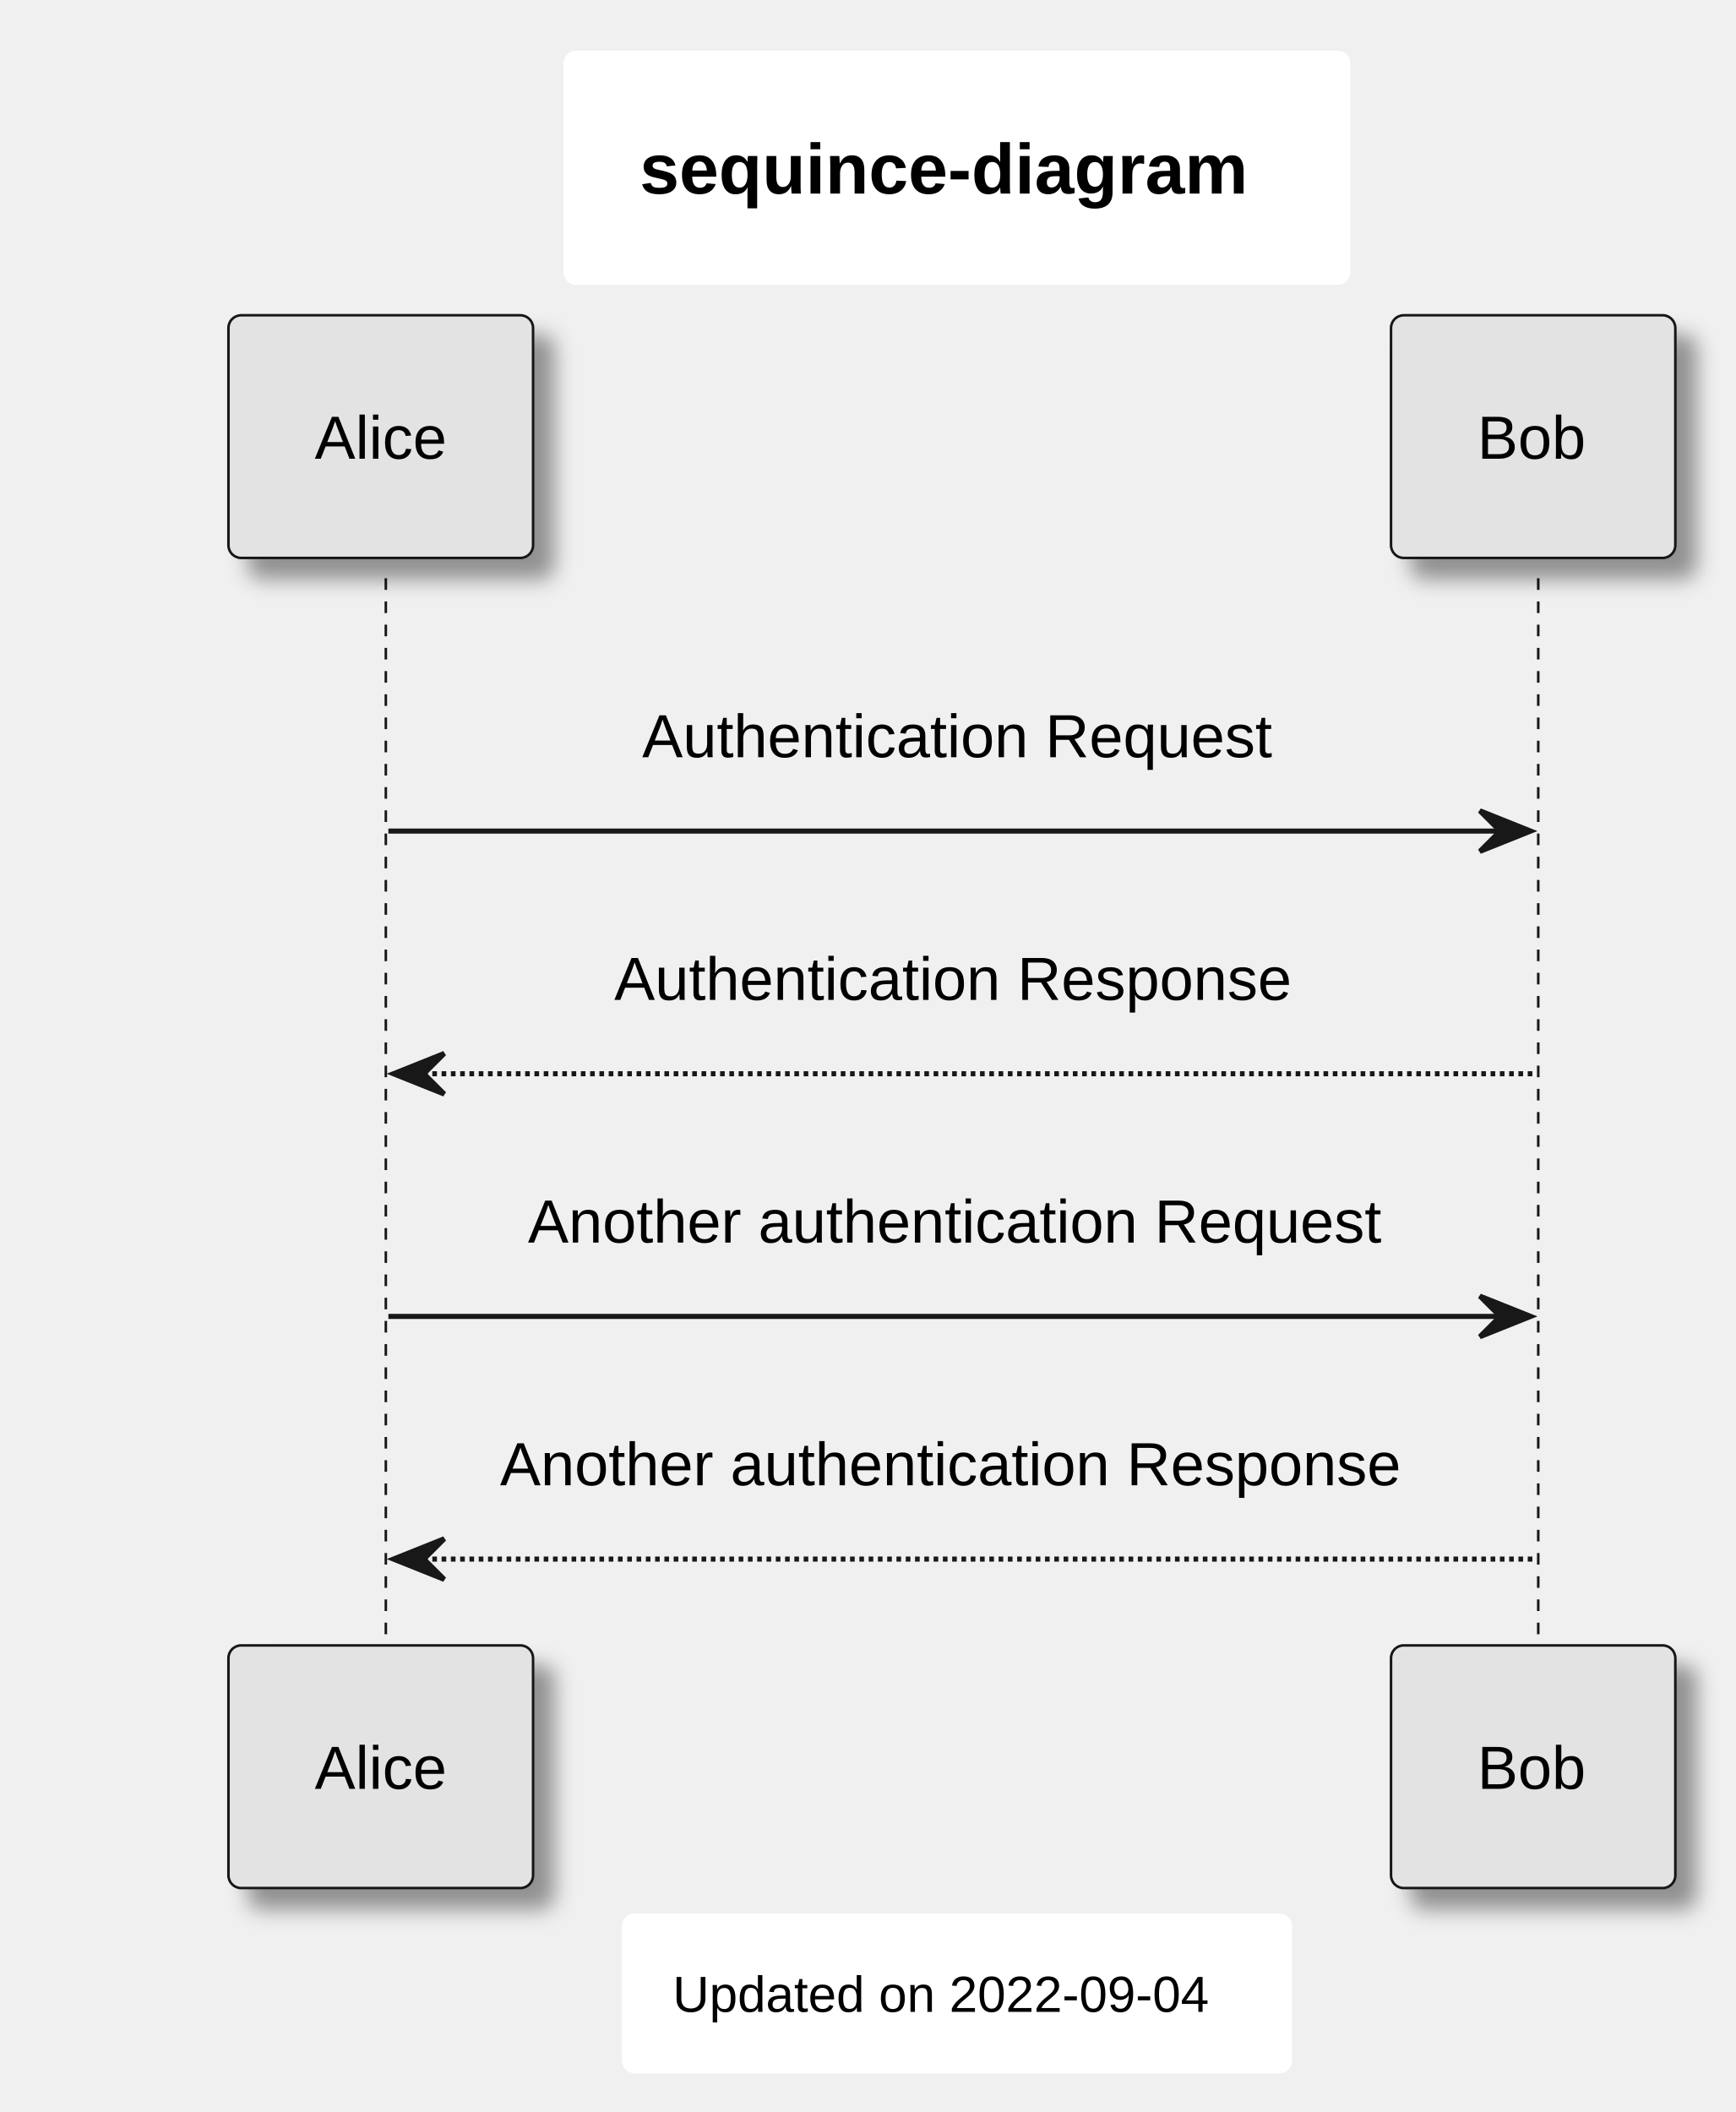
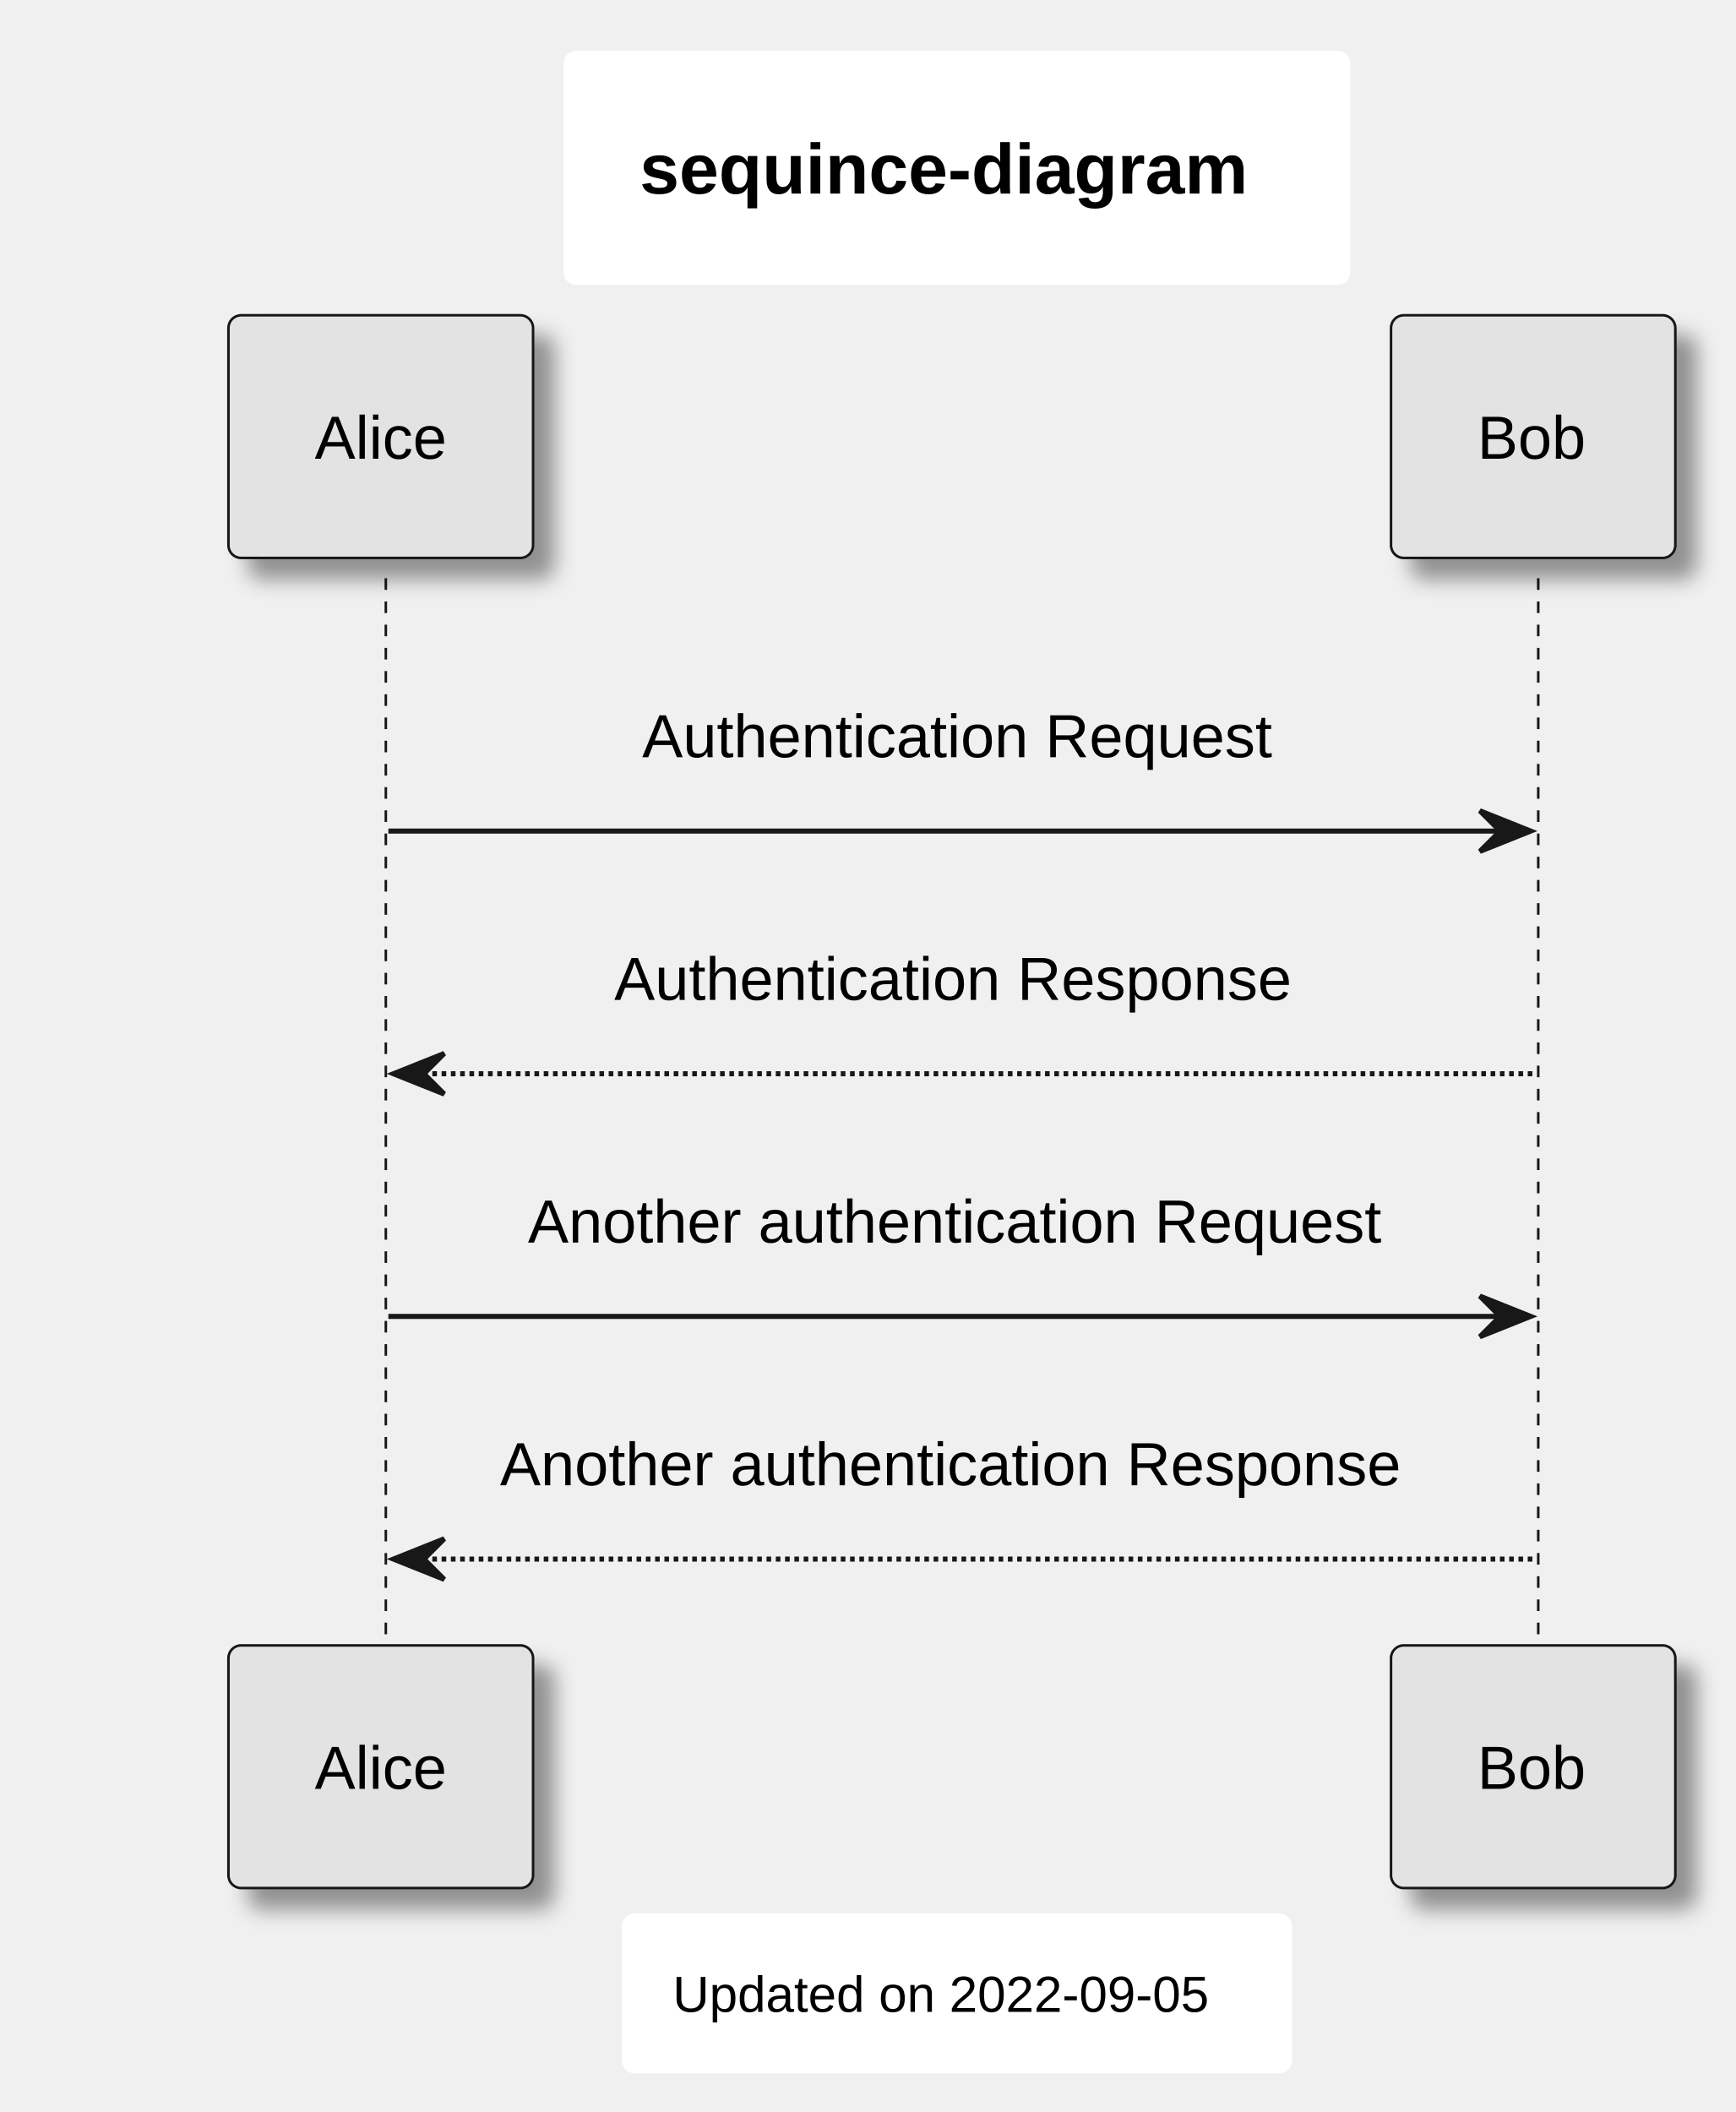
<svg xmlns="http://www.w3.org/2000/svg" contentStyleType="text/css" height="910px" preserveAspectRatio="none" style="width:748px;height:910px;background:#FFFFFF;" version="1.1" viewBox="0 0 748 910" width="748.125px" zoomAndPan="magnify">
  <defs>
-     <filter height="300%" id="fvgvlbx0wm4us" width="300%" x="-1" y="-1">
+     <filter height="300%" id="f1kazhbi6vjwej" width="300%" x="-1" y="-1">
      <feGaussianBlur result="blurOut" stdDeviation="4.375" />
      <feColorMatrix in="blurOut" result="blurOut2" type="matrix" values="0 0 0 0 0 0 0 0 0 0 0 0 0 0 0 0 0 0 .4 0" />
      <feOffset dx="8.75" dy="8.75" in="blurOut2" result="blurOut3" />
      <feBlend in="SourceGraphic" in2="blurOut3" mode="normal" />
    </filter>
  </defs>
  <g>
    <rect fill="#FFFFFF" height="100.841" rx="5.469" ry="5.469" style="stroke:#00000000;stroke-width:2.188;" width="339.062" x="242.812" y="21.875" />
    <text fill="#000000" font-family="Arial" font-size="30.625" font-weight="bold" lengthAdjust="spacing" textLength="273.438" x="275.625" y="83.413">sequince-diagram</text>
    <line style="stroke:#181818;stroke-width:1.094;stroke-dasharray:5.0,5.0;" x1="166.25" x2="166.25" y1="249.151" y2="711.14" />
    <line style="stroke:#181818;stroke-width:1.094;stroke-dasharray:5.0,5.0;" x1="662.812" x2="662.812" y1="249.151" y2="711.14" />
-     <rect fill="#E3E3E3" filter="url(#fvgvlbx0wm4us)" height="104.56" rx="5.469" ry="5.469" style="stroke:#181818;stroke-width:1.094;" width="131.25" x="98.438" y="135.841" />
+     <rect fill="#E3E3E3" filter="url(#f1kazhbi6vjwej)" height="104.56" rx="5.469" ry="5.469" style="stroke:#181818;stroke-width:1.094;" width="131.25" x="98.438" y="135.841" />
    <text fill="#000000" font-family="Arial" font-size="26.25" lengthAdjust="spacing" textLength="56.875" x="135.625" y="197.65">Alice</text>
-     <rect fill="#E3E3E3" filter="url(#fvgvlbx0wm4us)" height="104.56" rx="5.469" ry="5.469" style="stroke:#181818;stroke-width:1.094;" width="131.25" x="98.438" y="708.953" />
+     <rect fill="#E3E3E3" filter="url(#f1kazhbi6vjwej)" height="104.56" rx="5.469" ry="5.469" style="stroke:#181818;stroke-width:1.094;" width="131.25" x="98.438" y="708.953" />
    <text fill="#000000" font-family="Arial" font-size="26.25" lengthAdjust="spacing" textLength="56.875" x="135.625" y="770.763">Alice</text>
-     <rect fill="#E3E3E3" filter="url(#fvgvlbx0wm4us)" height="104.56" rx="5.469" ry="5.469" style="stroke:#181818;stroke-width:1.094;" width="122.5" x="599.375" y="135.841" />
+     <rect fill="#E3E3E3" filter="url(#f1kazhbi6vjwej)" height="104.56" rx="5.469" ry="5.469" style="stroke:#181818;stroke-width:1.094;" width="122.5" x="599.375" y="135.841" />
    <text fill="#000000" font-family="Arial" font-size="26.25" lengthAdjust="spacing" textLength="48.125" x="636.562" y="197.65">Bob</text>
-     <rect fill="#E3E3E3" filter="url(#fvgvlbx0wm4us)" height="104.56" rx="5.469" ry="5.469" style="stroke:#181818;stroke-width:1.094;" width="122.5" x="599.375" y="708.953" />
+     <rect fill="#E3E3E3" filter="url(#f1kazhbi6vjwej)" height="104.56" rx="5.469" ry="5.469" style="stroke:#181818;stroke-width:1.094;" width="122.5" x="599.375" y="708.953" />
    <text fill="#000000" font-family="Arial" font-size="26.25" lengthAdjust="spacing" textLength="48.125" x="636.562" y="770.763">Bob</text>
    <polygon fill="#181818" points="637.656,349.336,659.531,358.086,637.656,366.836,646.406,358.086" style="stroke:#181818;stroke-width:2.188;" />
    <line style="stroke:#181818;stroke-width:2.188;" x1="167.344" x2="650.781" y1="358.086" y2="358.086" />
    <text fill="#000000" font-family="Arial" font-size="26.25" lengthAdjust="spacing" textLength="277.812" x="276.719" y="326.273">Authentication Request</text>
    <polygon fill="#181818" points="191.406,453.896,169.531,462.646,191.406,471.396,182.656,462.646" style="stroke:#181818;stroke-width:2.188;" />
    <line style="stroke:#181818;stroke-width:2.188;stroke-dasharray:2.0,2.0;" x1="178.281" x2="661.719" y1="462.646" y2="462.646" />
    <text fill="#000000" font-family="Arial" font-size="26.25" lengthAdjust="spacing" textLength="301.875" x="264.688" y="430.833">Authentication Response</text>
    <polygon fill="#181818" points="637.656,558.456,659.531,567.206,637.656,575.956,646.406,567.206" style="stroke:#181818;stroke-width:2.188;" />
    <line style="stroke:#181818;stroke-width:2.188;" x1="167.344" x2="650.781" y1="567.206" y2="567.206" />
    <text fill="#000000" font-family="Arial" font-size="26.25" lengthAdjust="spacing" textLength="376.25" x="227.5" y="535.393">Another authentication Request</text>
    <polygon fill="#181818" points="191.406,663.015,169.531,671.765,191.406,680.515,182.656,671.765" style="stroke:#181818;stroke-width:2.188;" />
    <line style="stroke:#181818;stroke-width:2.188;stroke-dasharray:2.0,2.0;" x1="178.281" x2="661.719" y1="671.765" y2="671.765" />
    <text fill="#000000" font-family="Arial" font-size="26.25" lengthAdjust="spacing" textLength="400.312" x="215.469" y="639.953">Another authentication Response</text>
    <rect fill="#FFFFFF" height="68.904" rx="5.469" ry="5.469" style="stroke:#00000000;stroke-width:2.188;" width="288.75" x="267.969" y="824.45" />
-     <text fill="#000000" font-family="Arial" font-size="21.875" lengthAdjust="spacing" textLength="245" x="289.844" y="866.844">Updated on 2022-09-04</text>
+     <text fill="#000000" font-family="Arial" font-size="21.875" lengthAdjust="spacing" textLength="245" x="289.844" y="866.844">Updated on 2022-09-05</text>
  </g>
</svg>
